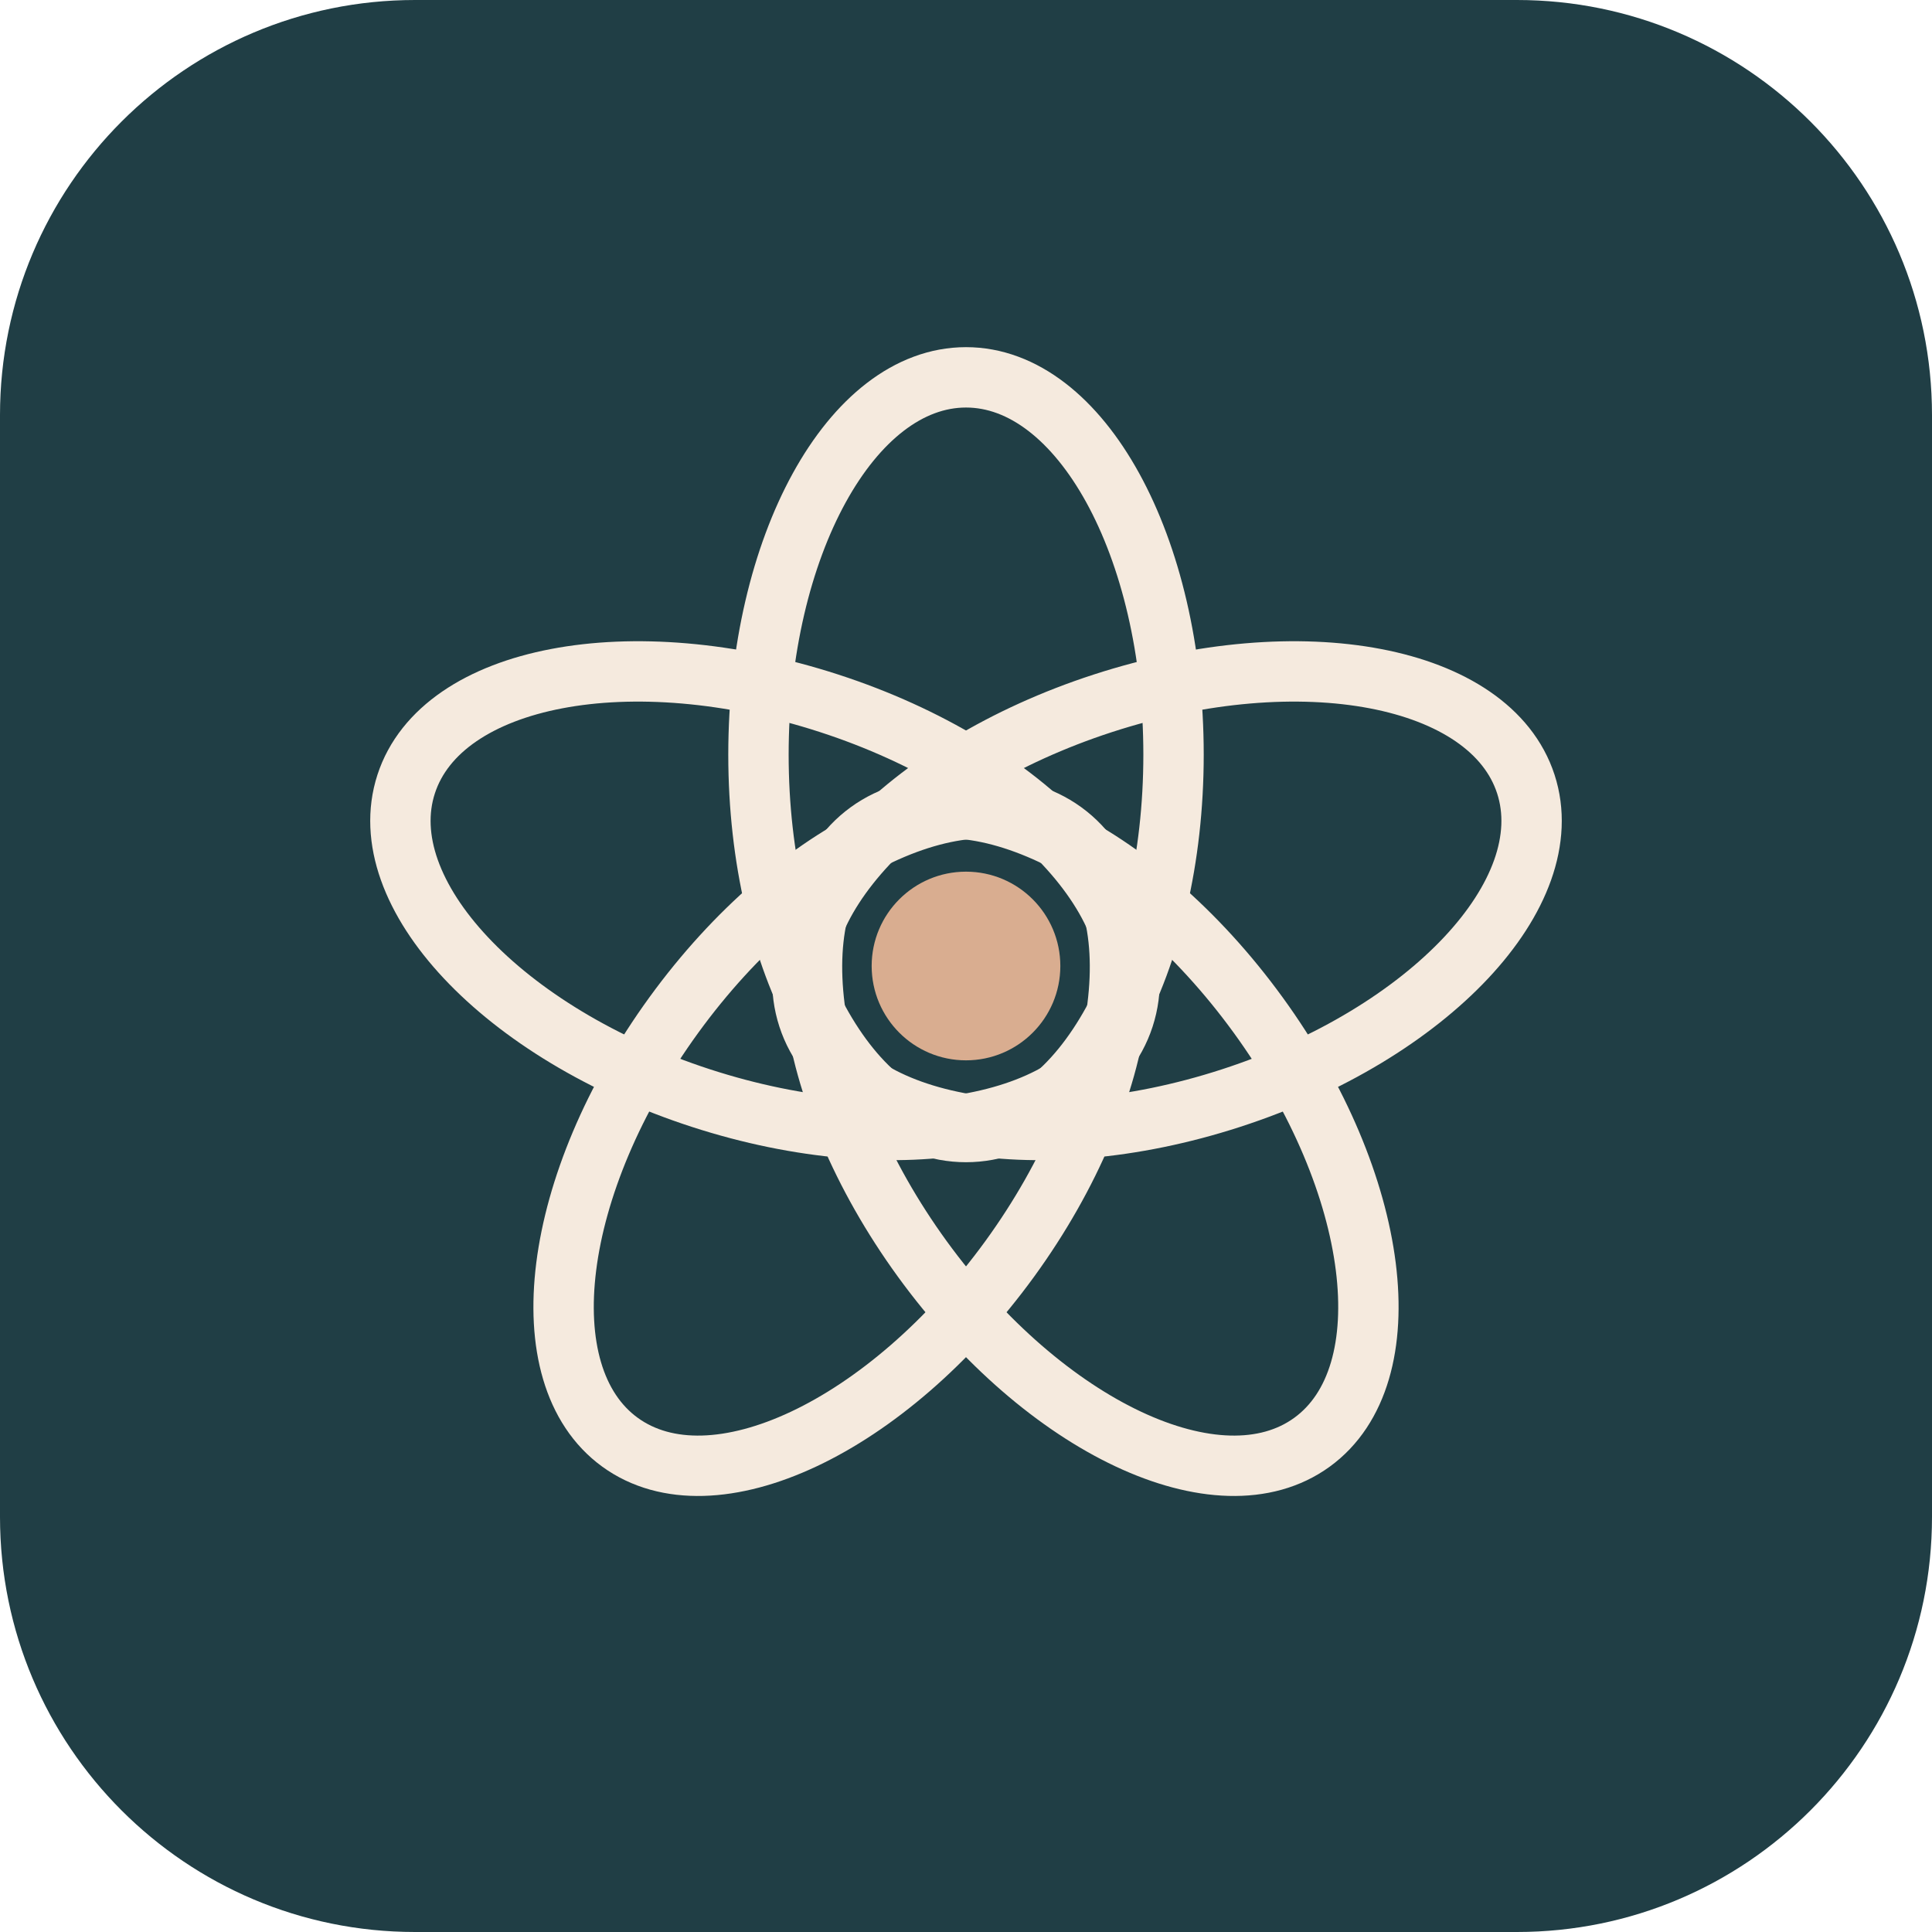
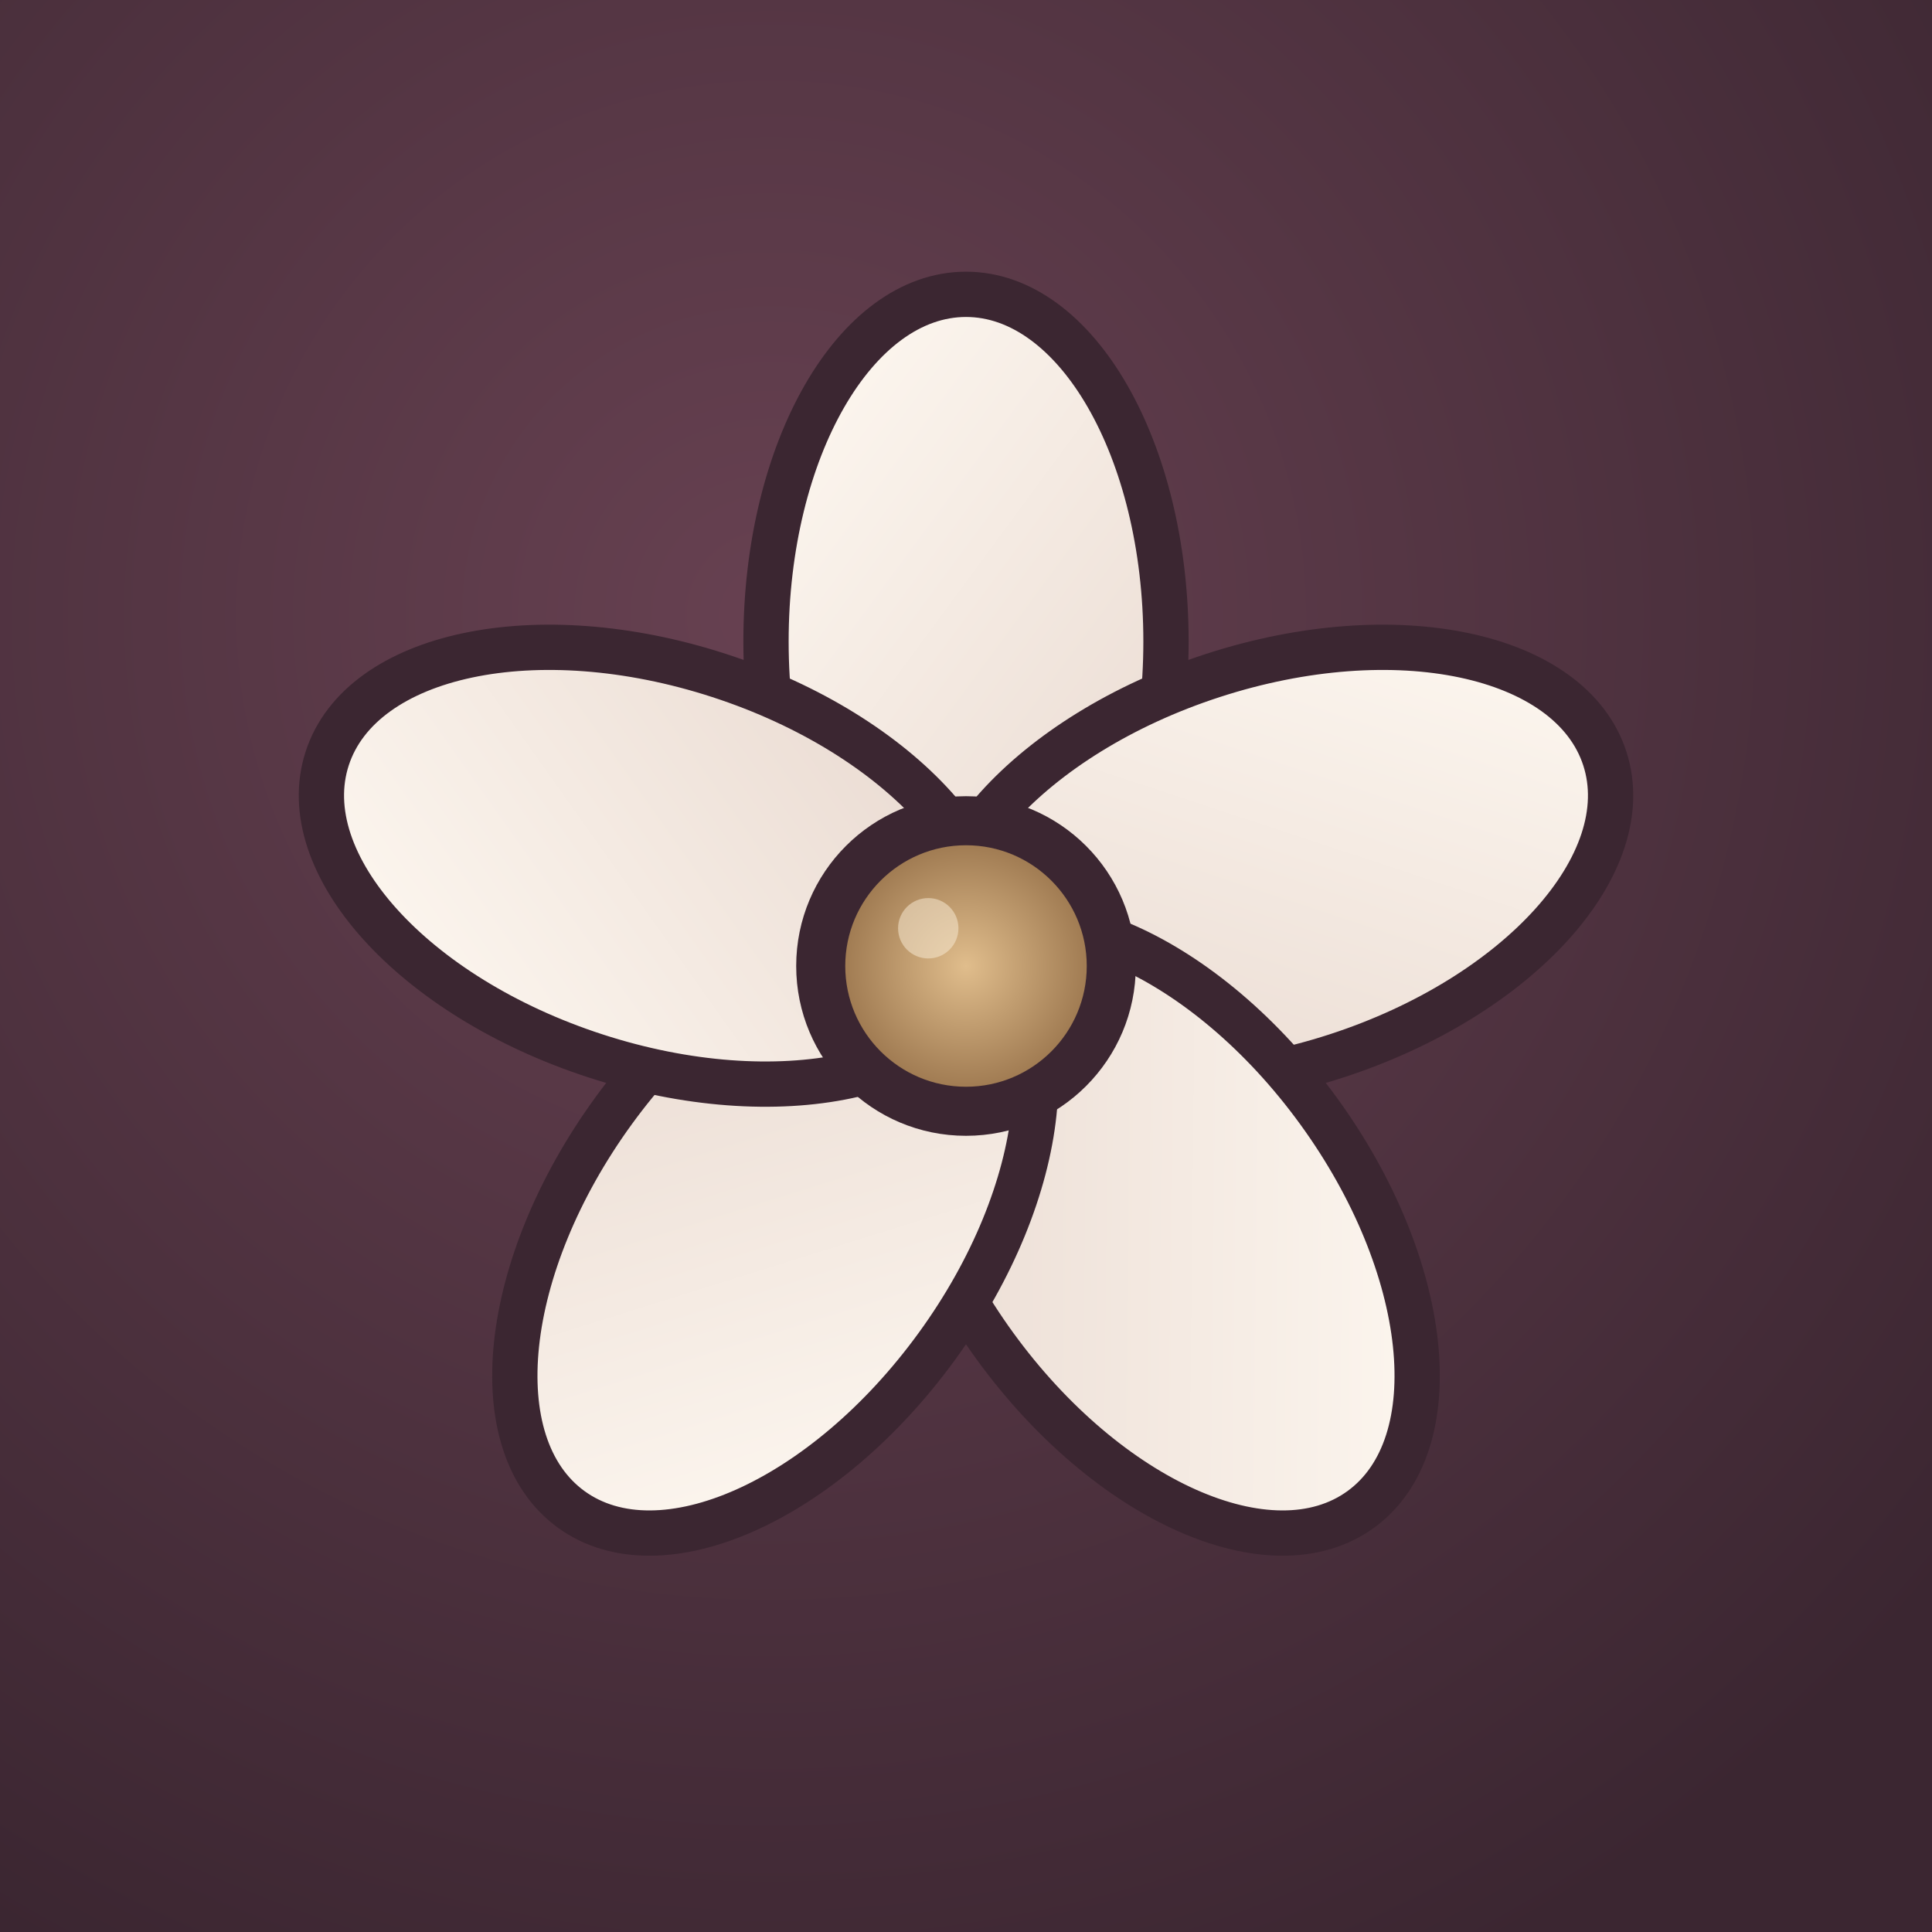
- <svg xmlns="http://www.w3.org/2000/svg" width="512" height="512" viewBox="0 0 512 512">
-   <rect width="512" height="512" rx="110" fill="#203e45" />
-   <g fill="none" stroke="#f5eade" stroke-width="16">
-     <ellipse cx="256" cy="200" rx="55" ry="100" />
-     <ellipse cx="256" cy="200" rx="55" ry="100" transform="rotate(72 256 256)" />
-     <ellipse cx="256" cy="200" rx="55" ry="100" transform="rotate(144 256 256)" />
-     <ellipse cx="256" cy="200" rx="55" ry="100" transform="rotate(216 256 256)" />
-     <ellipse cx="256" cy="200" rx="55" ry="100" transform="rotate(288 256 256)" />
+ <svg xmlns="http://www.w3.org/2000/svg" width="512" height="512" viewBox="0 0 512 512" role="img" aria-label="ყვავილო">
+   <defs>
+     <radialGradient id="background" cx="40%" cy="32%" r="78%">
+       <stop offset="0" stop-color="#674151" />
+       <stop offset="1" stop-color="#3b2631" />
+     </radialGradient>
+     <linearGradient id="petal" x1="0" y1="0" x2="0.78" y2="1">
+       <stop stop-color="#fffaf3" />
+       <stop offset="1" stop-color="#eadbd2" />
+     </linearGradient>
+     <radialGradient id="heart">
+       <stop stop-color="#e0bd8c" />
+       <stop offset="1" stop-color="#a17c53" />
+     </radialGradient>
+   </defs>
+   <rect width="512" height="512" fill="url(#background)" />
+   <g fill="url(#petal)" stroke="#3b2631" stroke-width="12" stroke-linejoin="round">
+     <ellipse cx="256" cy="170" rx="53" ry="92" />
+     <ellipse cx="256" cy="170" rx="53" ry="92" transform="rotate(72 256 256)" />
+     <ellipse cx="256" cy="170" rx="53" ry="92" transform="rotate(144 256 256)" />
+     <ellipse cx="256" cy="170" rx="53" ry="92" transform="rotate(216 256 256)" />
+     <ellipse cx="256" cy="170" rx="53" ry="92" transform="rotate(288 256 256)" />
  </g>
-   <circle cx="256" cy="256" r="25" fill="#d9ad90" />
+   <circle cx="256" cy="256" r="45" fill="#3b2631" />
+   <circle cx="256" cy="256" r="32" fill="url(#heart)" />
+   <circle cx="246" cy="246" r="8" fill="#f6e8cf" opacity=".55" />
</svg>
